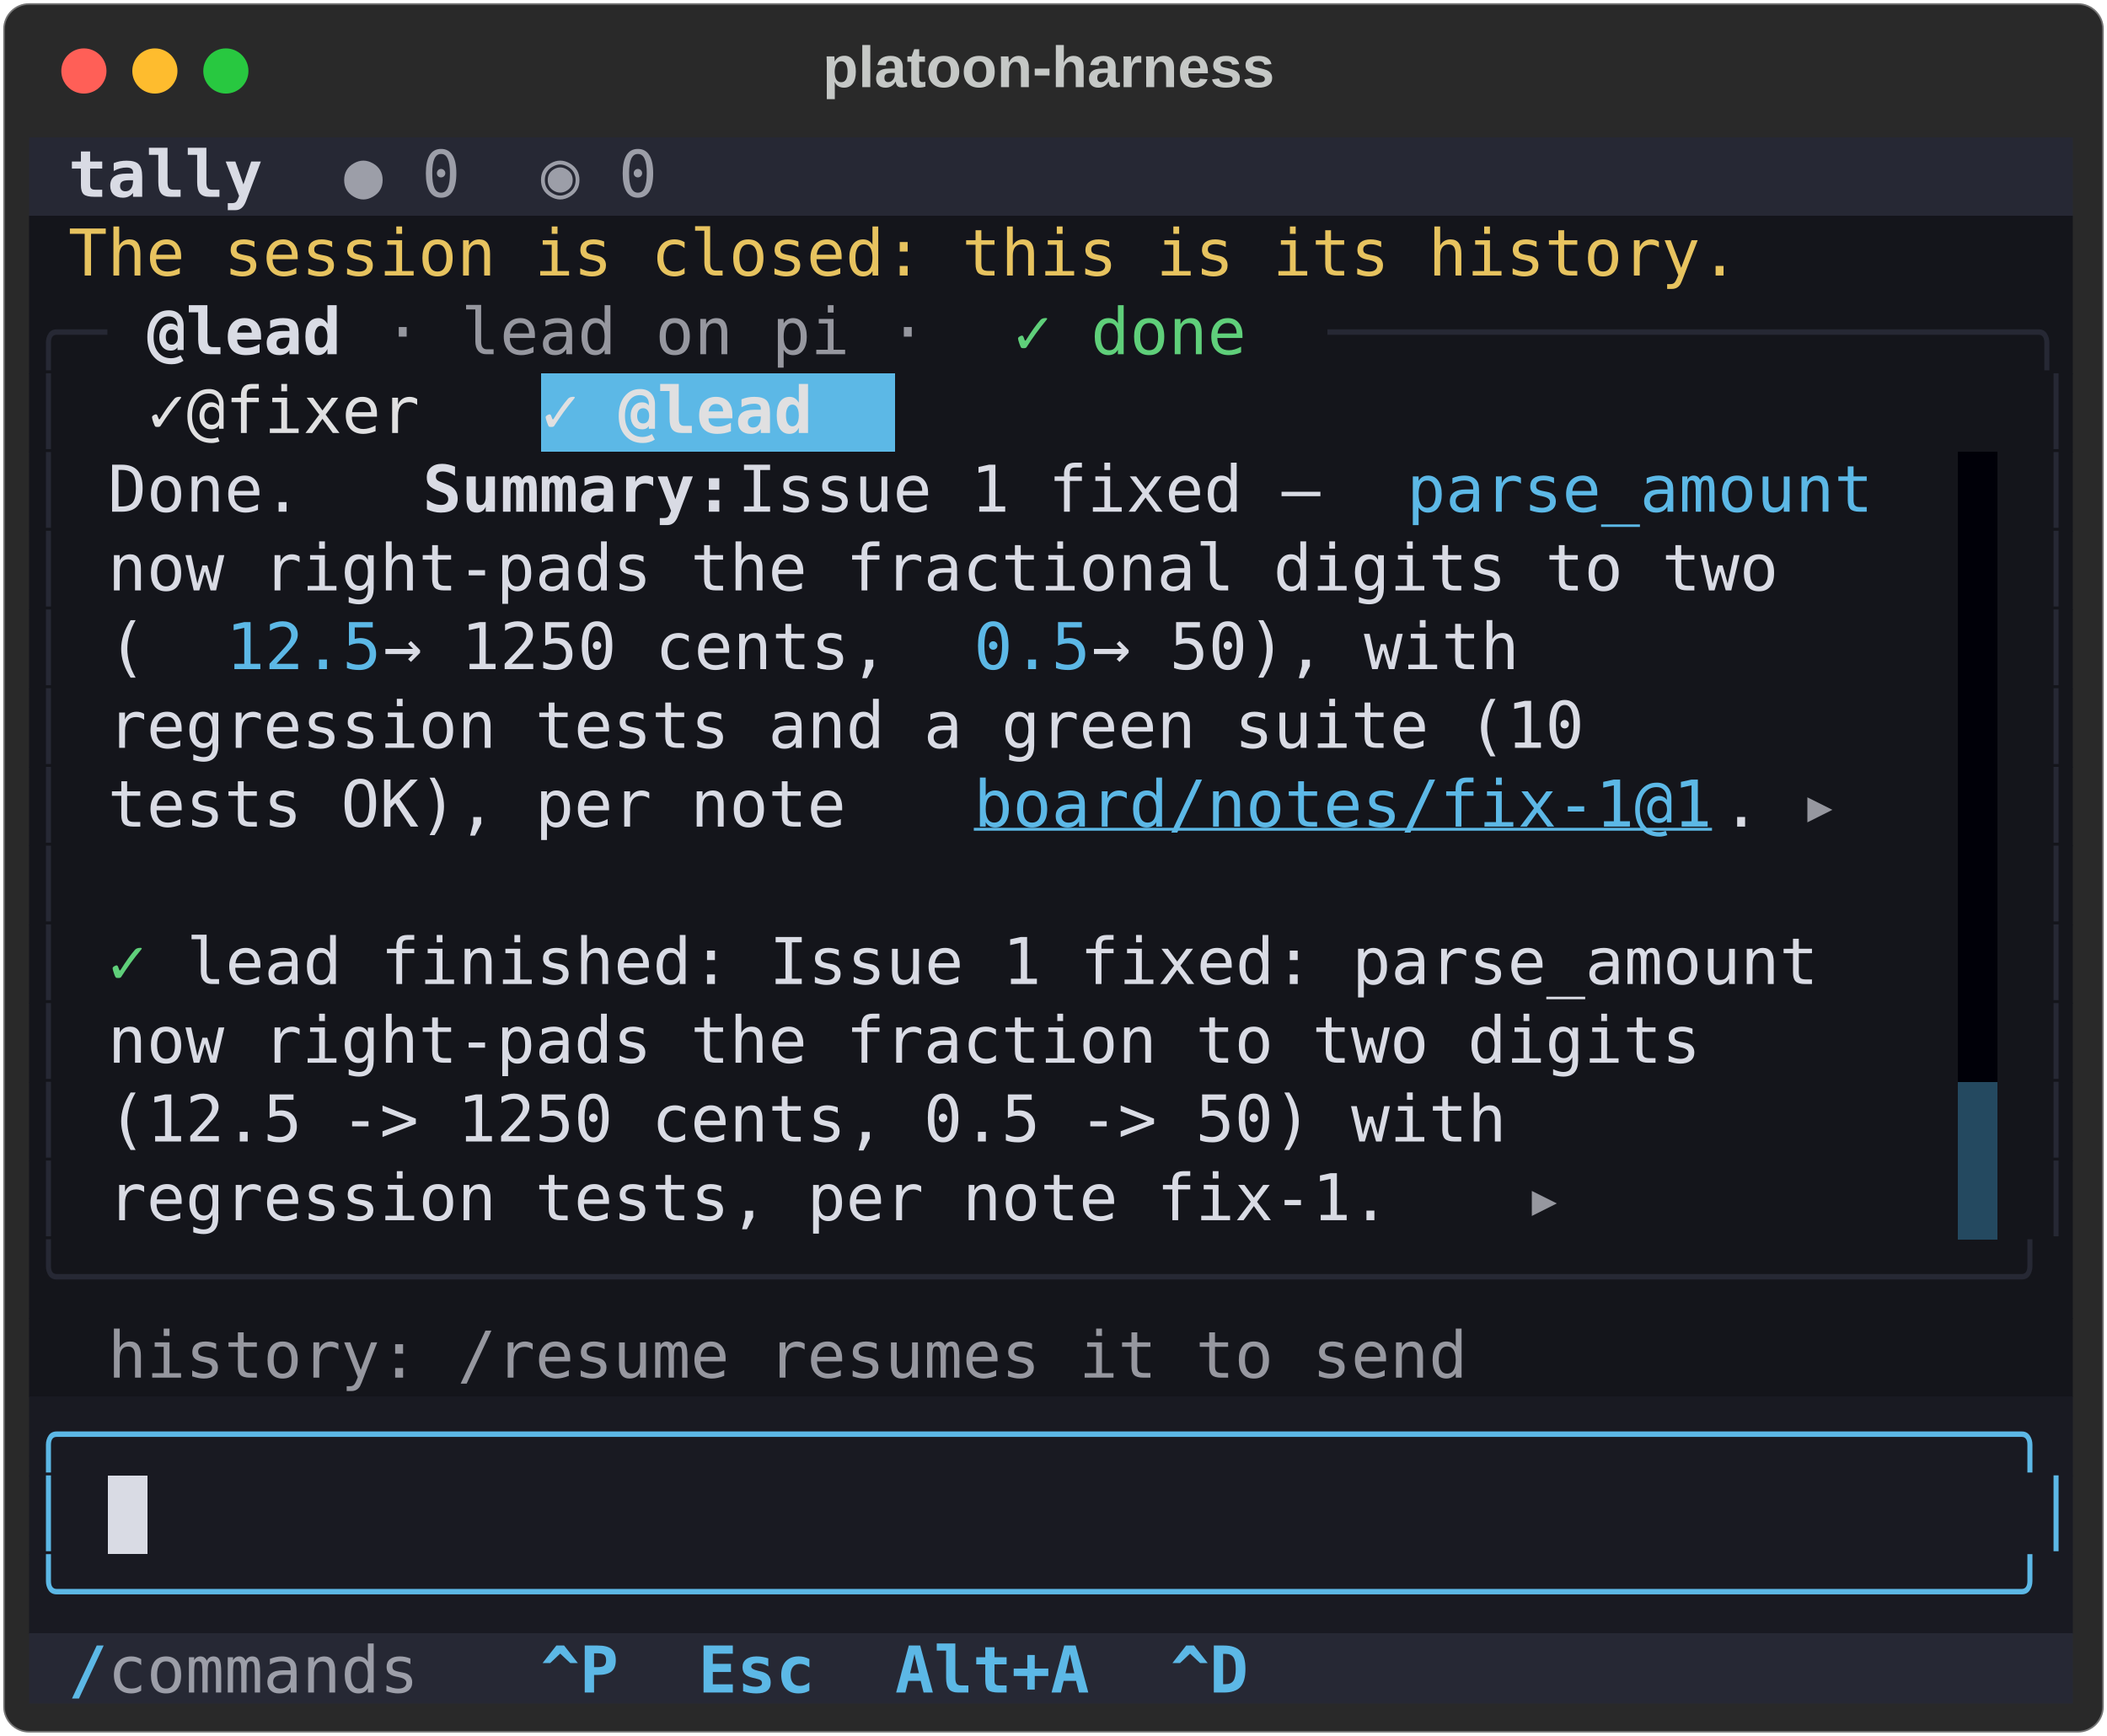
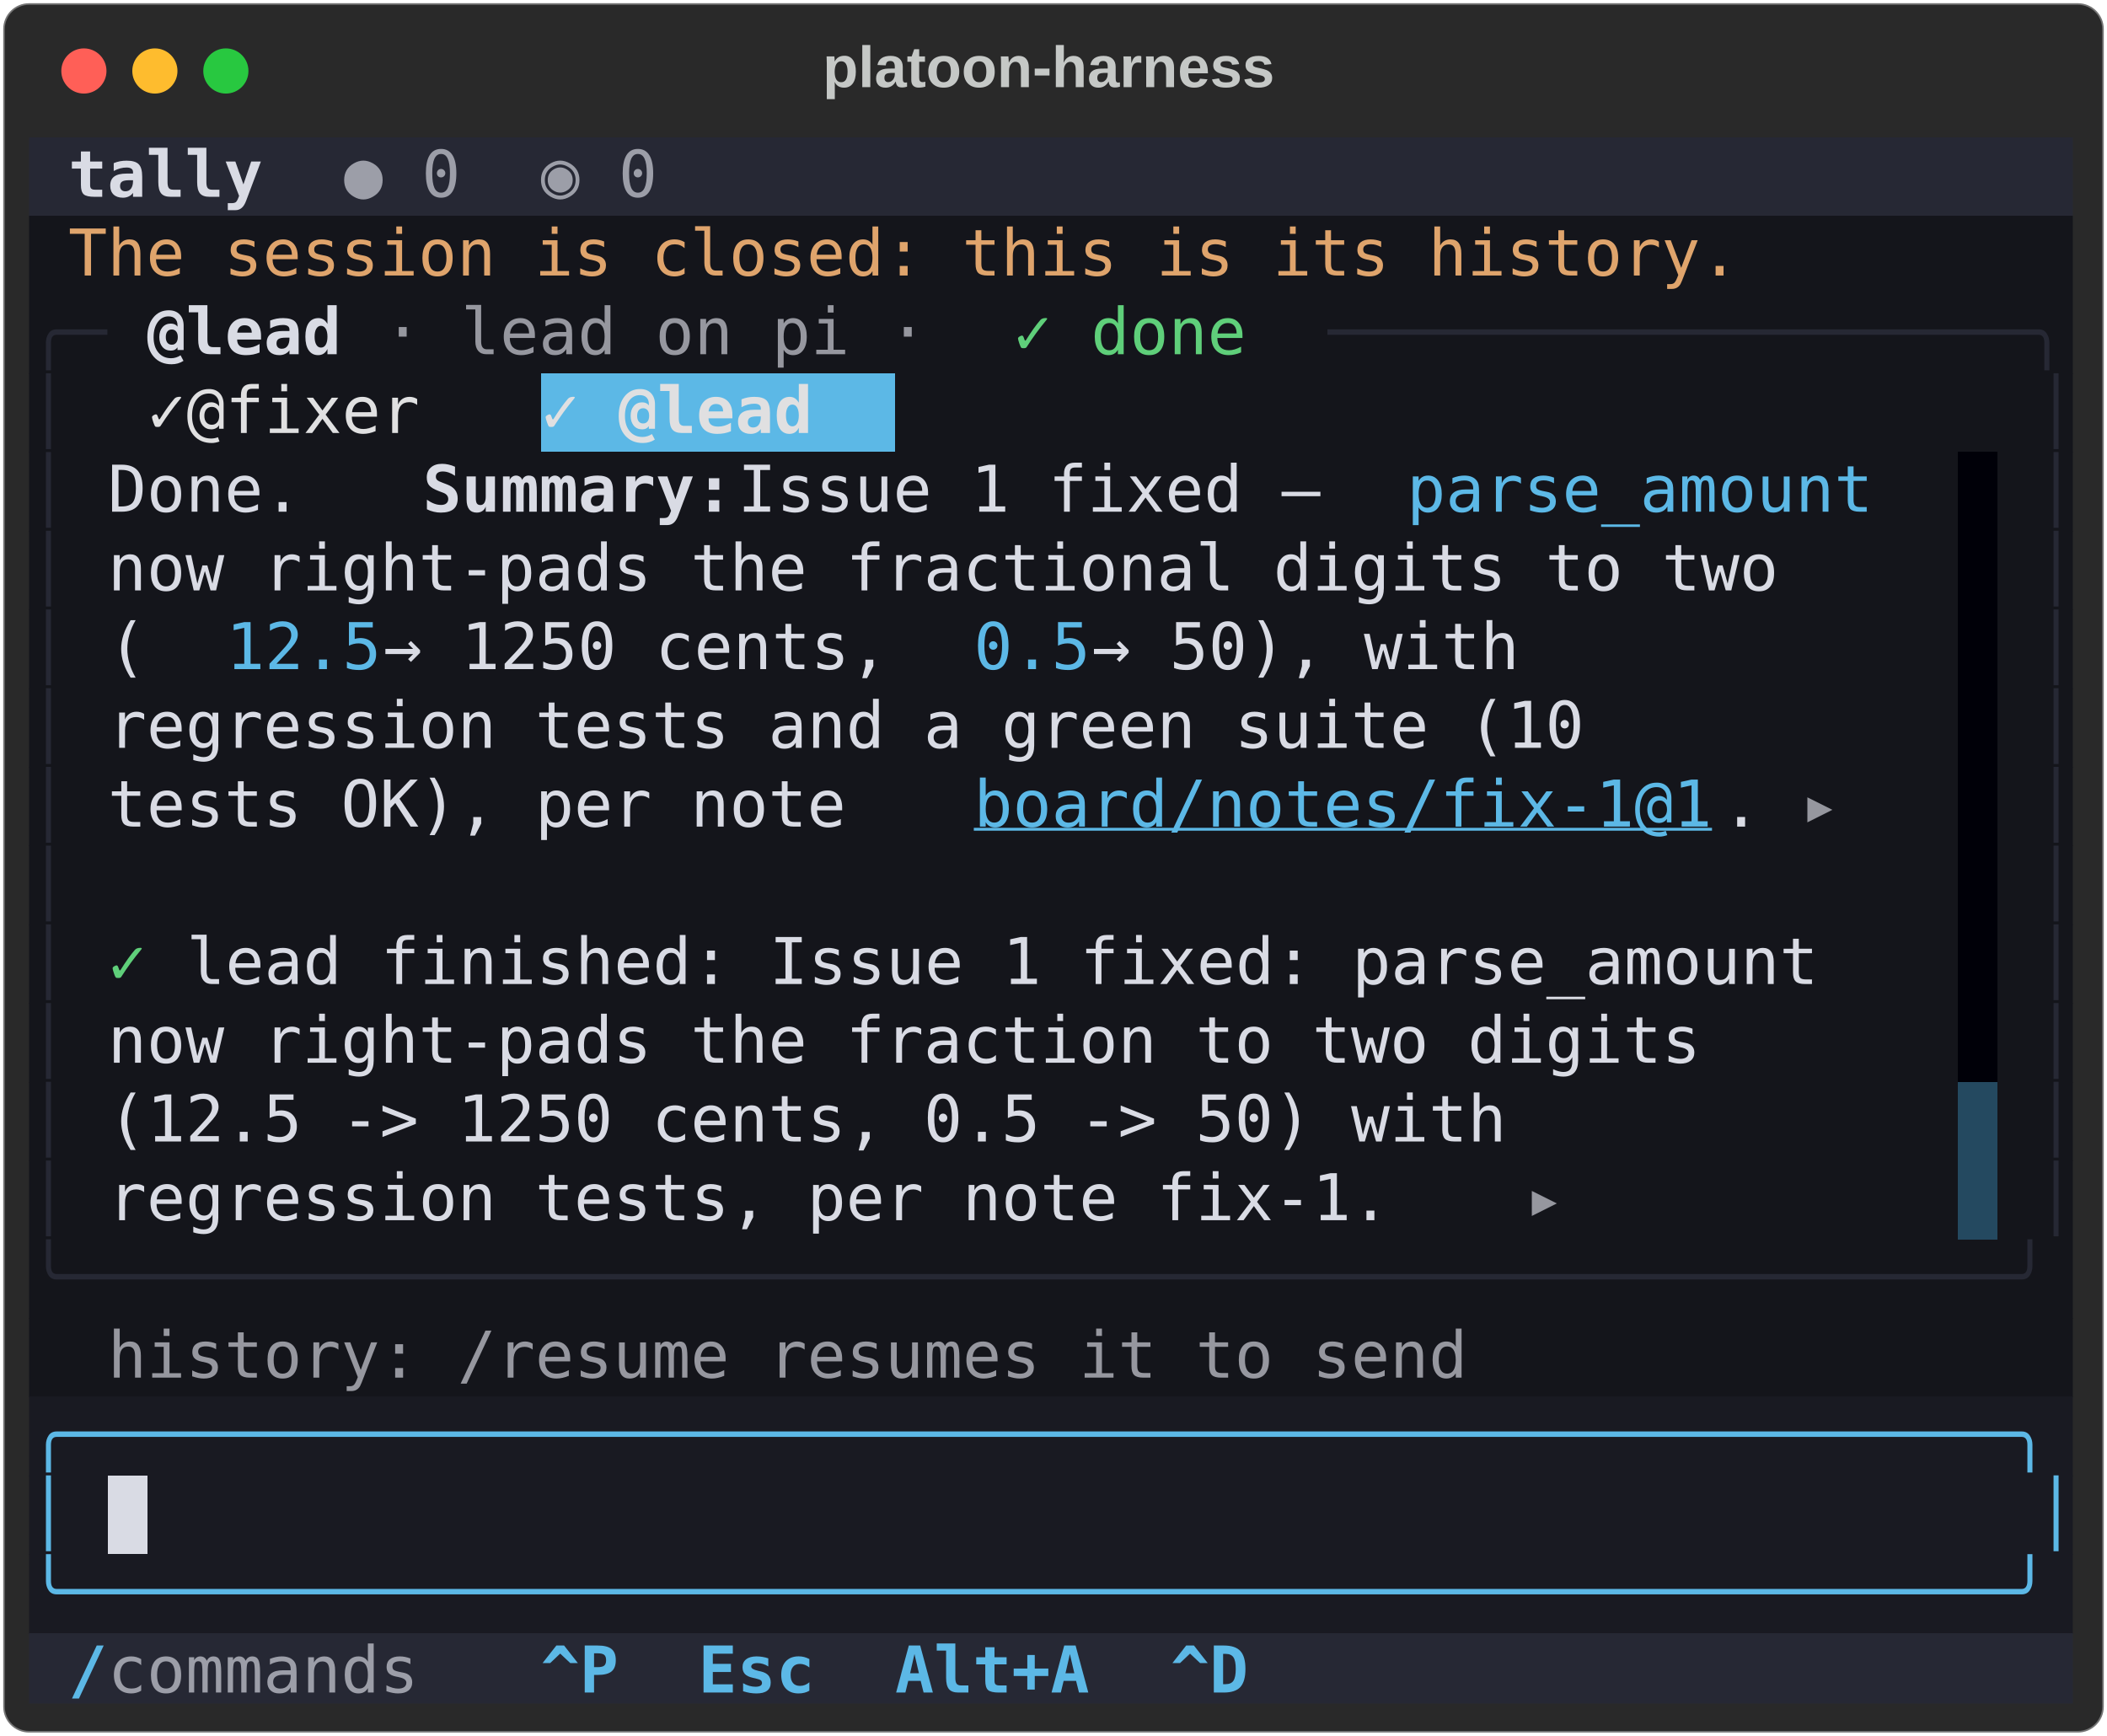
<svg xmlns="http://www.w3.org/2000/svg" class="rich-terminal" viewBox="0 0 653 538.0">
  <style>

    @font-face {
        font-family: "Fira Code";
        src: local("FiraCode-Regular"),
                url("https://cdnjs.cloudflare.com/ajax/libs/firacode/6.2.0/woff2/FiraCode-Regular.woff2") format("woff2"),
                url("https://cdnjs.cloudflare.com/ajax/libs/firacode/6.2.0/woff/FiraCode-Regular.woff") format("woff");
        font-style: normal;
        font-weight: 400;
    }
    @font-face {
        font-family: "Fira Code";
        src: local("FiraCode-Bold"),
                url("https://cdnjs.cloudflare.com/ajax/libs/firacode/6.2.0/woff2/FiraCode-Bold.woff2") format("woff2"),
                url("https://cdnjs.cloudflare.com/ajax/libs/firacode/6.2.0/woff/FiraCode-Bold.woff") format("woff");
        font-style: bold;
        font-weight: 700;
    }

-     .terminal-521032924-matrix {
+     .terminal-1375950127-matrix {
        font-family: Fira Code, monospace;
        font-size: 20px;
        line-height: 24.4px;
        font-variant-east-asian: full-width;
    }

-     .terminal-521032924-title {
+     .terminal-1375950127-title {
        font-size: 18px;
        font-weight: bold;
        font-family: arial;
    }

-     .terminal-521032924-r1 { fill: #c5c8c6 }
- .terminal-521032924-r2 { fill: #d9dbe4;font-weight: bold }
- .terminal-521032924-r3 { fill: #d9dbe4 }
- .terminal-521032924-r4 { fill: #9c9ea8 }
- .terminal-521032924-r5 { fill: #e7c35f }
- .terminal-521032924-r6 { fill: #262834 }
- .terminal-521032924-r7 { fill: #96979f }
- .terminal-521032924-r8 { fill: #5fcf7a }
- .terminal-521032924-r9 { fill: #e0e0e1 }
- .terminal-521032924-r10 { fill: #e0e0e1;font-weight: bold }
- .terminal-521032924-r11 { fill: #5cb8e6 }
- .terminal-521032924-r12 { fill: #5cb8e6;text-decoration: underline; }
- .terminal-521032924-r13 { fill: #14151b }
- .terminal-521032924-r14 { fill: #5cb8e6;font-weight: bold }
+     .terminal-1375950127-r1 { fill: #c5c8c6 }
+ .terminal-1375950127-r2 { fill: #d9dbe4;font-weight: bold }
+ .terminal-1375950127-r3 { fill: #d9dbe4 }
+ .terminal-1375950127-r4 { fill: #9c9ea8 }
+ .terminal-1375950127-r5 { fill: #dfa46c }
+ .terminal-1375950127-r6 { fill: #262834 }
+ .terminal-1375950127-r7 { fill: #96979f }
+ .terminal-1375950127-r8 { fill: #5fcf7a }
+ .terminal-1375950127-r9 { fill: #e0e0e1 }
+ .terminal-1375950127-r10 { fill: #e0e0e1;font-weight: bold }
+ .terminal-1375950127-r11 { fill: #5cb8e6 }
+ .terminal-1375950127-r12 { fill: #5cb8e6;text-decoration: underline; }
+ .terminal-1375950127-r13 { fill: #14151b }
+ .terminal-1375950127-r14 { fill: #5cb8e6;font-weight: bold }
    </style>
  <defs>
-     <clipPath id="terminal-521032924-clip-terminal">
+     <clipPath id="terminal-1375950127-clip-terminal">
      <rect x="0" y="0" width="633.4" height="487.0" />
    </clipPath>
-     <clipPath id="terminal-521032924-line-0">
+     <clipPath id="terminal-1375950127-line-0">
      <rect x="0" y="1.5" width="634.4" height="24.65" />
    </clipPath>
-     <clipPath id="terminal-521032924-line-1">
+     <clipPath id="terminal-1375950127-line-1">
      <rect x="0" y="25.9" width="634.4" height="24.65" />
    </clipPath>
-     <clipPath id="terminal-521032924-line-2">
+     <clipPath id="terminal-1375950127-line-2">
      <rect x="0" y="50.3" width="634.4" height="24.65" />
    </clipPath>
-     <clipPath id="terminal-521032924-line-3">
+     <clipPath id="terminal-1375950127-line-3">
      <rect x="0" y="74.7" width="634.4" height="24.65" />
    </clipPath>
-     <clipPath id="terminal-521032924-line-4">
+     <clipPath id="terminal-1375950127-line-4">
      <rect x="0" y="99.1" width="634.4" height="24.65" />
    </clipPath>
-     <clipPath id="terminal-521032924-line-5">
+     <clipPath id="terminal-1375950127-line-5">
      <rect x="0" y="123.5" width="634.4" height="24.65" />
    </clipPath>
-     <clipPath id="terminal-521032924-line-6">
+     <clipPath id="terminal-1375950127-line-6">
      <rect x="0" y="147.9" width="634.4" height="24.65" />
    </clipPath>
-     <clipPath id="terminal-521032924-line-7">
+     <clipPath id="terminal-1375950127-line-7">
      <rect x="0" y="172.3" width="634.4" height="24.65" />
    </clipPath>
-     <clipPath id="terminal-521032924-line-8">
+     <clipPath id="terminal-1375950127-line-8">
      <rect x="0" y="196.7" width="634.4" height="24.65" />
    </clipPath>
-     <clipPath id="terminal-521032924-line-9">
+     <clipPath id="terminal-1375950127-line-9">
      <rect x="0" y="221.1" width="634.4" height="24.65" />
    </clipPath>
-     <clipPath id="terminal-521032924-line-10">
+     <clipPath id="terminal-1375950127-line-10">
      <rect x="0" y="245.5" width="634.4" height="24.65" />
    </clipPath>
-     <clipPath id="terminal-521032924-line-11">
+     <clipPath id="terminal-1375950127-line-11">
      <rect x="0" y="269.9" width="634.4" height="24.65" />
    </clipPath>
-     <clipPath id="terminal-521032924-line-12">
+     <clipPath id="terminal-1375950127-line-12">
      <rect x="0" y="294.3" width="634.4" height="24.65" />
    </clipPath>
-     <clipPath id="terminal-521032924-line-13">
+     <clipPath id="terminal-1375950127-line-13">
      <rect x="0" y="318.7" width="634.4" height="24.65" />
    </clipPath>
-     <clipPath id="terminal-521032924-line-14">
+     <clipPath id="terminal-1375950127-line-14">
      <rect x="0" y="343.1" width="634.4" height="24.65" />
    </clipPath>
-     <clipPath id="terminal-521032924-line-15">
+     <clipPath id="terminal-1375950127-line-15">
      <rect x="0" y="367.5" width="634.4" height="24.65" />
    </clipPath>
-     <clipPath id="terminal-521032924-line-16">
+     <clipPath id="terminal-1375950127-line-16">
      <rect x="0" y="391.9" width="634.4" height="24.65" />
    </clipPath>
-     <clipPath id="terminal-521032924-line-17">
+     <clipPath id="terminal-1375950127-line-17">
      <rect x="0" y="416.3" width="634.4" height="24.65" />
    </clipPath>
-     <clipPath id="terminal-521032924-line-18">
+     <clipPath id="terminal-1375950127-line-18">
      <rect x="0" y="440.7" width="634.4" height="24.65" />
    </clipPath>
  </defs>
  <rect fill="#292929" stroke="rgba(255,255,255,0.35)" stroke-width="1" x="1" y="1" width="651" height="536" rx="8" />
-   <text class="terminal-521032924-title" fill="#c5c8c6" text-anchor="middle" x="325" y="27">platoon-harness</text>
+   <text class="terminal-1375950127-title" fill="#c5c8c6" text-anchor="middle" x="325" y="27">platoon-harness</text>
  <g transform="translate(26,22)">
    <circle cx="0" cy="0" r="7" fill="#ff5f57" />
    <circle cx="22" cy="0" r="7" fill="#febc2e" />
    <circle cx="44" cy="0" r="7" fill="#28c840" />
  </g>
-   <g transform="translate(9, 41)" clip-path="url(#terminal-521032924-clip-terminal)">
+   <g transform="translate(9, 41)" clip-path="url(#terminal-1375950127-clip-terminal)">
    <rect fill="#262834" x="0" y="1.5" width="12.2" height="24.65" shape-rendering="crispEdges" />
    <rect fill="#262834" x="12.2" y="1.5" width="61" height="24.65" shape-rendering="crispEdges" />
    <rect fill="#262834" x="73.2" y="1.5" width="24.4" height="24.65" shape-rendering="crispEdges" />
    <rect fill="#262834" x="97.6" y="1.5" width="36.6" height="24.65" shape-rendering="crispEdges" />
    <rect fill="#262834" x="134.2" y="1.5" width="24.4" height="24.65" shape-rendering="crispEdges" />
    <rect fill="#262834" x="158.6" y="1.5" width="36.6" height="24.65" shape-rendering="crispEdges" />
    <rect fill="#262834" x="195.2" y="1.5" width="439.2" height="24.65" shape-rendering="crispEdges" />
    <rect fill="#14151b" x="0" y="25.9" width="12.2" height="24.65" shape-rendering="crispEdges" />
    <rect fill="#14151b" x="12.2" y="25.9" width="524.6" height="24.65" shape-rendering="crispEdges" />
    <rect fill="#14151b" x="536.8" y="25.9" width="97.6" height="24.65" shape-rendering="crispEdges" />
    <rect fill="#14151b" x="0" y="50.3" width="24.4" height="24.65" shape-rendering="crispEdges" />
    <rect fill="#14151b" x="24.4" y="50.3" width="12.2" height="24.65" shape-rendering="crispEdges" />
    <rect fill="#14151b" x="36.6" y="50.3" width="73.2" height="24.65" shape-rendering="crispEdges" />
    <rect fill="#14151b" x="109.8" y="50.3" width="195.2" height="24.65" shape-rendering="crispEdges" />
    <rect fill="#14151b" x="305" y="50.3" width="73.2" height="24.65" shape-rendering="crispEdges" />
    <rect fill="#14151b" x="378.2" y="50.3" width="24.4" height="24.65" shape-rendering="crispEdges" />
    <rect fill="#14151b" x="402.6" y="50.3" width="231.8" height="24.65" shape-rendering="crispEdges" />
    <rect fill="#14151b" x="0" y="74.7" width="12.2" height="24.65" shape-rendering="crispEdges" />
    <rect fill="#14151b" x="12.2" y="74.7" width="12.2" height="24.65" shape-rendering="crispEdges" />
    <rect fill="#14151b" x="24.4" y="74.7" width="12.2" height="24.65" shape-rendering="crispEdges" />
    <rect fill="#14151b" x="36.6" y="74.7" width="12.2" height="24.65" shape-rendering="crispEdges" />
    <rect fill="#14151b" x="48.8" y="74.7" width="97.6" height="24.65" shape-rendering="crispEdges" />
    <rect fill="#14151b" x="146.4" y="74.7" width="12.2" height="24.65" shape-rendering="crispEdges" />
    <rect fill="#5cb8e6" x="158.6" y="74.7" width="109.8" height="24.65" shape-rendering="crispEdges" />
    <rect fill="#14151b" x="268.4" y="74.7" width="353.8" height="24.65" shape-rendering="crispEdges" />
    <rect fill="#14151b" x="622.2" y="74.7" width="12.2" height="24.65" shape-rendering="crispEdges" />
    <rect fill="#14151b" x="0" y="99.1" width="12.2" height="24.65" shape-rendering="crispEdges" />
    <rect fill="#14151b" x="12.2" y="99.1" width="12.2" height="24.65" shape-rendering="crispEdges" />
    <rect fill="#14151b" x="24.4" y="99.1" width="97.6" height="24.65" shape-rendering="crispEdges" />
    <rect fill="#14151b" x="122" y="99.1" width="97.6" height="24.65" shape-rendering="crispEdges" />
    <rect fill="#14151b" x="219.6" y="99.1" width="207.4" height="24.65" shape-rendering="crispEdges" />
    <rect fill="#14151b" x="427" y="99.1" width="146.4" height="24.65" shape-rendering="crispEdges" />
    <rect fill="#14151b" x="573.4" y="99.1" width="24.4" height="24.65" shape-rendering="crispEdges" />
    <rect fill="#000008" x="597.8" y="99.1" width="12.2" height="24.65" shape-rendering="crispEdges" />
    <rect fill="#14151b" x="610" y="99.1" width="12.2" height="24.65" shape-rendering="crispEdges" />
    <rect fill="#14151b" x="622.2" y="99.1" width="12.2" height="24.65" shape-rendering="crispEdges" />
    <rect fill="#14151b" x="0" y="123.5" width="12.2" height="24.65" shape-rendering="crispEdges" />
    <rect fill="#14151b" x="12.2" y="123.5" width="12.2" height="24.65" shape-rendering="crispEdges" />
    <rect fill="#14151b" x="24.4" y="123.5" width="549" height="24.65" shape-rendering="crispEdges" />
    <rect fill="#14151b" x="573.4" y="123.5" width="24.4" height="24.65" shape-rendering="crispEdges" />
    <rect fill="#000008" x="597.8" y="123.5" width="12.2" height="24.65" shape-rendering="crispEdges" />
    <rect fill="#14151b" x="610" y="123.5" width="12.2" height="24.65" shape-rendering="crispEdges" />
    <rect fill="#14151b" x="622.2" y="123.5" width="12.2" height="24.65" shape-rendering="crispEdges" />
    <rect fill="#14151b" x="0" y="147.9" width="12.2" height="24.65" shape-rendering="crispEdges" />
    <rect fill="#14151b" x="12.2" y="147.9" width="12.2" height="24.65" shape-rendering="crispEdges" />
    <rect fill="#14151b" x="24.4" y="147.9" width="36.6" height="24.65" shape-rendering="crispEdges" />
    <rect fill="#14151b" x="61" y="147.9" width="48.8" height="24.65" shape-rendering="crispEdges" />
    <rect fill="#14151b" x="109.8" y="147.9" width="183" height="24.65" shape-rendering="crispEdges" />
    <rect fill="#14151b" x="292.8" y="147.9" width="36.6" height="24.65" shape-rendering="crispEdges" />
    <rect fill="#14151b" x="329.4" y="147.9" width="146.4" height="24.65" shape-rendering="crispEdges" />
    <rect fill="#14151b" x="475.8" y="147.9" width="122" height="24.65" shape-rendering="crispEdges" />
    <rect fill="#000008" x="597.8" y="147.9" width="12.2" height="24.65" shape-rendering="crispEdges" />
    <rect fill="#14151b" x="610" y="147.9" width="12.2" height="24.65" shape-rendering="crispEdges" />
    <rect fill="#14151b" x="622.2" y="147.9" width="12.2" height="24.65" shape-rendering="crispEdges" />
    <rect fill="#14151b" x="0" y="172.3" width="12.2" height="24.65" shape-rendering="crispEdges" />
    <rect fill="#14151b" x="12.2" y="172.3" width="12.2" height="24.65" shape-rendering="crispEdges" />
    <rect fill="#14151b" x="24.4" y="172.3" width="488" height="24.65" shape-rendering="crispEdges" />
    <rect fill="#14151b" x="512.4" y="172.3" width="85.4" height="24.65" shape-rendering="crispEdges" />
    <rect fill="#000008" x="597.8" y="172.3" width="12.2" height="24.65" shape-rendering="crispEdges" />
    <rect fill="#14151b" x="610" y="172.3" width="12.2" height="24.65" shape-rendering="crispEdges" />
    <rect fill="#14151b" x="622.2" y="172.3" width="12.2" height="24.65" shape-rendering="crispEdges" />
    <rect fill="#14151b" x="0" y="196.7" width="12.2" height="24.65" shape-rendering="crispEdges" />
    <rect fill="#14151b" x="12.2" y="196.7" width="12.2" height="24.65" shape-rendering="crispEdges" />
    <rect fill="#14151b" x="24.4" y="196.7" width="268.4" height="24.65" shape-rendering="crispEdges" />
    <rect fill="#14151b" x="292.8" y="196.7" width="231.8" height="24.65" shape-rendering="crispEdges" />
    <rect fill="#14151b" x="524.6" y="196.7" width="12.2" height="24.65" shape-rendering="crispEdges" />
    <rect fill="#14151b" x="536.8" y="196.7" width="12.2" height="24.65" shape-rendering="crispEdges" />
    <rect fill="#14151b" x="549" y="196.7" width="12.2" height="24.65" shape-rendering="crispEdges" />
    <rect fill="#14151b" x="561.2" y="196.7" width="36.6" height="24.65" shape-rendering="crispEdges" />
    <rect fill="#000008" x="597.8" y="196.7" width="12.2" height="24.65" shape-rendering="crispEdges" />
    <rect fill="#14151b" x="610" y="196.7" width="12.2" height="24.65" shape-rendering="crispEdges" />
    <rect fill="#14151b" x="622.2" y="196.7" width="12.2" height="24.65" shape-rendering="crispEdges" />
    <rect fill="#14151b" x="0" y="221.1" width="12.2" height="24.65" shape-rendering="crispEdges" />
    <rect fill="#14151b" x="12.2" y="221.1" width="585.6" height="24.65" shape-rendering="crispEdges" />
    <rect fill="#000008" x="597.8" y="221.1" width="12.2" height="24.65" shape-rendering="crispEdges" />
    <rect fill="#14151b" x="610" y="221.1" width="12.2" height="24.65" shape-rendering="crispEdges" />
    <rect fill="#14151b" x="622.2" y="221.1" width="12.2" height="24.65" shape-rendering="crispEdges" />
    <rect fill="#14151b" x="0" y="245.5" width="12.2" height="24.65" shape-rendering="crispEdges" />
    <rect fill="#14151b" x="12.2" y="245.5" width="12.2" height="24.65" shape-rendering="crispEdges" />
    <rect fill="#14151b" x="24.4" y="245.5" width="24.4" height="24.65" shape-rendering="crispEdges" />
    <rect fill="#14151b" x="48.8" y="245.5" width="512.4" height="24.65" shape-rendering="crispEdges" />
    <rect fill="#14151b" x="561.2" y="245.5" width="36.6" height="24.65" shape-rendering="crispEdges" />
    <rect fill="#000008" x="597.8" y="245.5" width="12.2" height="24.65" shape-rendering="crispEdges" />
    <rect fill="#14151b" x="610" y="245.5" width="12.2" height="24.65" shape-rendering="crispEdges" />
    <rect fill="#14151b" x="622.2" y="245.5" width="12.2" height="24.65" shape-rendering="crispEdges" />
    <rect fill="#14151b" x="0" y="269.9" width="12.2" height="24.65" shape-rendering="crispEdges" />
    <rect fill="#14151b" x="12.2" y="269.9" width="12.2" height="24.65" shape-rendering="crispEdges" />
    <rect fill="#14151b" x="24.4" y="269.9" width="524.6" height="24.65" shape-rendering="crispEdges" />
    <rect fill="#14151b" x="549" y="269.9" width="48.8" height="24.65" shape-rendering="crispEdges" />
    <rect fill="#000008" x="597.8" y="269.9" width="12.2" height="24.65" shape-rendering="crispEdges" />
    <rect fill="#14151b" x="610" y="269.9" width="12.2" height="24.65" shape-rendering="crispEdges" />
    <rect fill="#14151b" x="622.2" y="269.9" width="12.2" height="24.65" shape-rendering="crispEdges" />
    <rect fill="#14151b" x="0" y="294.3" width="12.2" height="24.65" shape-rendering="crispEdges" />
    <rect fill="#14151b" x="12.2" y="294.3" width="12.2" height="24.65" shape-rendering="crispEdges" />
    <rect fill="#14151b" x="24.4" y="294.3" width="463.6" height="24.65" shape-rendering="crispEdges" />
    <rect fill="#14151b" x="488" y="294.3" width="109.8" height="24.65" shape-rendering="crispEdges" />
    <rect fill="#244960" x="597.8" y="294.3" width="12.2" height="24.65" shape-rendering="crispEdges" />
    <rect fill="#14151b" x="610" y="294.3" width="12.2" height="24.65" shape-rendering="crispEdges" />
    <rect fill="#14151b" x="622.2" y="294.3" width="12.2" height="24.65" shape-rendering="crispEdges" />
    <rect fill="#14151b" x="0" y="318.7" width="12.2" height="24.65" shape-rendering="crispEdges" />
    <rect fill="#14151b" x="12.2" y="318.7" width="12.2" height="24.65" shape-rendering="crispEdges" />
    <rect fill="#14151b" x="24.4" y="318.7" width="427" height="24.65" shape-rendering="crispEdges" />
    <rect fill="#14151b" x="451.4" y="318.7" width="12.2" height="24.65" shape-rendering="crispEdges" />
    <rect fill="#14151b" x="463.6" y="318.7" width="12.2" height="24.65" shape-rendering="crispEdges" />
    <rect fill="#14151b" x="475.8" y="318.7" width="122" height="24.65" shape-rendering="crispEdges" />
    <rect fill="#244960" x="597.8" y="318.7" width="12.2" height="24.65" shape-rendering="crispEdges" />
    <rect fill="#14151b" x="610" y="318.7" width="12.2" height="24.65" shape-rendering="crispEdges" />
    <rect fill="#14151b" x="622.2" y="318.7" width="12.2" height="24.65" shape-rendering="crispEdges" />
    <rect fill="#14151b" x="0" y="343.1" width="634.4" height="24.65" shape-rendering="crispEdges" />
    <rect fill="#14151b" x="0" y="367.5" width="24.4" height="24.65" shape-rendering="crispEdges" />
    <rect fill="#14151b" x="24.4" y="367.5" width="427" height="24.65" shape-rendering="crispEdges" />
    <rect fill="#14151b" x="451.4" y="367.5" width="183" height="24.65" shape-rendering="crispEdges" />
    <rect fill="#191a22" x="0" y="391.9" width="634.4" height="24.65" shape-rendering="crispEdges" />
    <rect fill="#191a22" x="0" y="416.3" width="12.2" height="24.65" shape-rendering="crispEdges" />
    <rect fill="#191a22" x="12.2" y="416.3" width="12.2" height="24.65" shape-rendering="crispEdges" />
    <rect fill="#d9dbe4" x="24.4" y="416.3" width="12.2" height="24.65" shape-rendering="crispEdges" />
    <rect fill="#191a22" x="36.6" y="416.3" width="573.4" height="24.65" shape-rendering="crispEdges" />
    <rect fill="#191a22" x="610" y="416.3" width="12.2" height="24.65" shape-rendering="crispEdges" />
    <rect fill="#191a22" x="622.2" y="416.3" width="12.2" height="24.65" shape-rendering="crispEdges" />
    <rect fill="#191a22" x="0" y="440.7" width="634.4" height="24.65" shape-rendering="crispEdges" />
    <rect fill="#262834" x="0" y="465.1" width="12.2" height="24.65" shape-rendering="crispEdges" />
    <rect fill="#262834" x="12.2" y="465.1" width="12.2" height="24.65" shape-rendering="crispEdges" />
    <rect fill="#262834" x="24.4" y="465.1" width="109.8" height="24.65" shape-rendering="crispEdges" />
    <rect fill="#262834" x="134.2" y="465.1" width="24.4" height="24.65" shape-rendering="crispEdges" />
    <rect fill="#262834" x="158.6" y="465.1" width="24.4" height="24.65" shape-rendering="crispEdges" />
    <rect fill="#262834" x="183" y="465.1" width="24.4" height="24.65" shape-rendering="crispEdges" />
    <rect fill="#262834" x="207.4" y="465.1" width="36.6" height="24.65" shape-rendering="crispEdges" />
    <rect fill="#262834" x="244" y="465.1" width="24.4" height="24.65" shape-rendering="crispEdges" />
    <rect fill="#262834" x="268.4" y="465.1" width="61" height="24.65" shape-rendering="crispEdges" />
    <rect fill="#262834" x="329.4" y="465.1" width="24.4" height="24.65" shape-rendering="crispEdges" />
    <rect fill="#262834" x="353.8" y="465.1" width="24.4" height="24.65" shape-rendering="crispEdges" />
    <rect fill="#262834" x="378.2" y="465.1" width="24.4" height="24.65" shape-rendering="crispEdges" />
    <rect fill="#262834" x="402.6" y="465.1" width="231.8" height="24.65" shape-rendering="crispEdges" />
-     <g class="terminal-521032924-matrix">
-       <text class="terminal-521032924-r2" x="12.2" y="20" textLength="61" clip-path="url(#terminal-521032924-line-0)">tally</text>
-       <text class="terminal-521032924-r4" x="97.6" y="20" textLength="36.6" clip-path="url(#terminal-521032924-line-0)">● 0</text>
-       <text class="terminal-521032924-r4" x="158.6" y="20" textLength="36.6" clip-path="url(#terminal-521032924-line-0)">◉ 0</text>
-       <text class="terminal-521032924-r1" x="634.4" y="20" textLength="12.2" clip-path="url(#terminal-521032924-line-0)">
- </text>
-       <text class="terminal-521032924-r5" x="12.2" y="44.4" textLength="524.6" clip-path="url(#terminal-521032924-line-1)">The session is closed: this is its history.</text>
-       <text class="terminal-521032924-r1" x="634.4" y="44.4" textLength="12.2" clip-path="url(#terminal-521032924-line-1)">
- </text>
-       <text class="terminal-521032924-r6" x="0" y="68.8" textLength="24.4" clip-path="url(#terminal-521032924-line-2)">╭─</text>
-       <text class="terminal-521032924-r2" x="36.6" y="68.8" textLength="73.2" clip-path="url(#terminal-521032924-line-2)"> @lead</text>
-       <text class="terminal-521032924-r7" x="109.8" y="68.8" textLength="195.2" clip-path="url(#terminal-521032924-line-2)"> · lead on pi · </text>
-       <text class="terminal-521032924-r8" x="305" y="68.8" textLength="73.2" clip-path="url(#terminal-521032924-line-2)">✓ done</text>
-       <text class="terminal-521032924-r6" x="402.6" y="68.8" textLength="231.8" clip-path="url(#terminal-521032924-line-2)">──────────────────╮</text>
-       <text class="terminal-521032924-r1" x="634.4" y="68.8" textLength="12.2" clip-path="url(#terminal-521032924-line-2)">
- </text>
-       <text class="terminal-521032924-r6" x="0" y="93.2" textLength="12.2" clip-path="url(#terminal-521032924-line-3)">│</text>
-       <text class="terminal-521032924-r9" x="36.6" y="93.2" textLength="12.2" clip-path="url(#terminal-521032924-line-3)">✓</text>
-       <text class="terminal-521032924-r9" x="48.8" y="93.2" textLength="97.6" clip-path="url(#terminal-521032924-line-3)"> @fixer </text>
-       <text class="terminal-521032924-r10" x="158.6" y="93.2" textLength="109.8" clip-path="url(#terminal-521032924-line-3)"> ✓ @lead </text>
-       <text class="terminal-521032924-r6" x="622.2" y="93.2" textLength="12.2" clip-path="url(#terminal-521032924-line-3)">│</text>
-       <text class="terminal-521032924-r1" x="634.4" y="93.2" textLength="12.2" clip-path="url(#terminal-521032924-line-3)">
- </text>
-       <text class="terminal-521032924-r6" x="0" y="117.6" textLength="12.2" clip-path="url(#terminal-521032924-line-4)">│</text>
-       <text class="terminal-521032924-r3" x="24.4" y="117.6" textLength="97.6" clip-path="url(#terminal-521032924-line-4)">  Done. </text>
-       <text class="terminal-521032924-r2" x="122" y="117.6" textLength="97.6" clip-path="url(#terminal-521032924-line-4)">Summary:</text>
-       <text class="terminal-521032924-r3" x="219.6" y="117.6" textLength="207.4" clip-path="url(#terminal-521032924-line-4)"> Issue 1 fixed — </text>
-       <text class="terminal-521032924-r11" x="427" y="117.6" textLength="146.4" clip-path="url(#terminal-521032924-line-4)">parse_amount</text>
-       <text class="terminal-521032924-r6" x="622.2" y="117.6" textLength="12.2" clip-path="url(#terminal-521032924-line-4)">│</text>
-       <text class="terminal-521032924-r1" x="634.4" y="117.6" textLength="12.2" clip-path="url(#terminal-521032924-line-4)">
- </text>
-       <text class="terminal-521032924-r6" x="0" y="142" textLength="12.2" clip-path="url(#terminal-521032924-line-5)">│</text>
-       <text class="terminal-521032924-r3" x="24.4" y="142" textLength="549" clip-path="url(#terminal-521032924-line-5)">  now right-pads the fractional digits to two</text>
-       <text class="terminal-521032924-r6" x="622.2" y="142" textLength="12.2" clip-path="url(#terminal-521032924-line-5)">│</text>
-       <text class="terminal-521032924-r1" x="634.4" y="142" textLength="12.2" clip-path="url(#terminal-521032924-line-5)">
- </text>
-       <text class="terminal-521032924-r6" x="0" y="166.4" textLength="12.2" clip-path="url(#terminal-521032924-line-6)">│</text>
-       <text class="terminal-521032924-r3" x="24.4" y="166.4" textLength="36.6" clip-path="url(#terminal-521032924-line-6)">  (</text>
-       <text class="terminal-521032924-r11" x="61" y="166.4" textLength="48.8" clip-path="url(#terminal-521032924-line-6)">12.5</text>
-       <text class="terminal-521032924-r3" x="109.8" y="166.4" textLength="183" clip-path="url(#terminal-521032924-line-6)"> → 1250 cents, </text>
-       <text class="terminal-521032924-r11" x="292.8" y="166.4" textLength="36.6" clip-path="url(#terminal-521032924-line-6)">0.5</text>
-       <text class="terminal-521032924-r3" x="329.4" y="166.4" textLength="146.4" clip-path="url(#terminal-521032924-line-6)"> → 50), with</text>
-       <text class="terminal-521032924-r6" x="622.2" y="166.4" textLength="12.2" clip-path="url(#terminal-521032924-line-6)">│</text>
-       <text class="terminal-521032924-r1" x="634.4" y="166.4" textLength="12.2" clip-path="url(#terminal-521032924-line-6)">
- </text>
-       <text class="terminal-521032924-r6" x="0" y="190.8" textLength="12.2" clip-path="url(#terminal-521032924-line-7)">│</text>
-       <text class="terminal-521032924-r3" x="24.4" y="190.8" textLength="488" clip-path="url(#terminal-521032924-line-7)">  regression tests and a green suite (10</text>
-       <text class="terminal-521032924-r6" x="622.2" y="190.8" textLength="12.2" clip-path="url(#terminal-521032924-line-7)">│</text>
-       <text class="terminal-521032924-r1" x="634.4" y="190.8" textLength="12.2" clip-path="url(#terminal-521032924-line-7)">
- </text>
-       <text class="terminal-521032924-r6" x="0" y="215.2" textLength="12.2" clip-path="url(#terminal-521032924-line-8)">│</text>
-       <text class="terminal-521032924-r3" x="24.4" y="215.2" textLength="268.4" clip-path="url(#terminal-521032924-line-8)">  tests OK), per note </text>
-       <text class="terminal-521032924-r12" x="292.8" y="215.2" textLength="231.8" clip-path="url(#terminal-521032924-line-8)">board/notes/fix-1@1</text>
-       <text class="terminal-521032924-r3" x="524.6" y="215.2" textLength="12.2" clip-path="url(#terminal-521032924-line-8)">.</text>
-       <text class="terminal-521032924-r7" x="549" y="215.2" textLength="12.2" clip-path="url(#terminal-521032924-line-8)">▸</text>
-       <text class="terminal-521032924-r6" x="622.2" y="215.2" textLength="12.2" clip-path="url(#terminal-521032924-line-8)">│</text>
-       <text class="terminal-521032924-r1" x="634.4" y="215.2" textLength="12.2" clip-path="url(#terminal-521032924-line-8)">
- </text>
-       <text class="terminal-521032924-r6" x="0" y="239.6" textLength="12.2" clip-path="url(#terminal-521032924-line-9)">│</text>
-       <text class="terminal-521032924-r6" x="622.2" y="239.6" textLength="12.2" clip-path="url(#terminal-521032924-line-9)">│</text>
-       <text class="terminal-521032924-r1" x="634.4" y="239.6" textLength="12.2" clip-path="url(#terminal-521032924-line-9)">
- </text>
-       <text class="terminal-521032924-r6" x="0" y="264" textLength="12.2" clip-path="url(#terminal-521032924-line-10)">│</text>
-       <text class="terminal-521032924-r8" x="24.4" y="264" textLength="24.4" clip-path="url(#terminal-521032924-line-10)">✓ </text>
-       <text class="terminal-521032924-r3" x="48.8" y="264" textLength="512.4" clip-path="url(#terminal-521032924-line-10)">lead finished: Issue 1 fixed: parse_amount</text>
-       <text class="terminal-521032924-r6" x="622.2" y="264" textLength="12.2" clip-path="url(#terminal-521032924-line-10)">│</text>
-       <text class="terminal-521032924-r1" x="634.4" y="264" textLength="12.2" clip-path="url(#terminal-521032924-line-10)">
- </text>
-       <text class="terminal-521032924-r6" x="0" y="288.4" textLength="12.2" clip-path="url(#terminal-521032924-line-11)">│</text>
-       <text class="terminal-521032924-r3" x="24.4" y="288.4" textLength="524.6" clip-path="url(#terminal-521032924-line-11)">  now right-pads the fraction to two digits</text>
-       <text class="terminal-521032924-r6" x="622.2" y="288.4" textLength="12.2" clip-path="url(#terminal-521032924-line-11)">│</text>
-       <text class="terminal-521032924-r1" x="634.4" y="288.4" textLength="12.2" clip-path="url(#terminal-521032924-line-11)">
- </text>
-       <text class="terminal-521032924-r6" x="0" y="312.8" textLength="12.2" clip-path="url(#terminal-521032924-line-12)">│</text>
-       <text class="terminal-521032924-r3" x="24.4" y="312.8" textLength="463.6" clip-path="url(#terminal-521032924-line-12)">  (12.5 -&gt; 1250 cents, 0.5 -&gt; 50) with</text>
-       <text class="terminal-521032924-r6" x="622.2" y="312.8" textLength="12.2" clip-path="url(#terminal-521032924-line-12)">│</text>
-       <text class="terminal-521032924-r1" x="634.4" y="312.8" textLength="12.2" clip-path="url(#terminal-521032924-line-12)">
- </text>
-       <text class="terminal-521032924-r6" x="0" y="337.2" textLength="12.2" clip-path="url(#terminal-521032924-line-13)">│</text>
-       <text class="terminal-521032924-r3" x="24.4" y="337.2" textLength="427" clip-path="url(#terminal-521032924-line-13)">  regression tests, per note fix-1.</text>
-       <text class="terminal-521032924-r7" x="463.6" y="337.2" textLength="12.2" clip-path="url(#terminal-521032924-line-13)">▸</text>
-       <text class="terminal-521032924-r6" x="622.2" y="337.2" textLength="12.2" clip-path="url(#terminal-521032924-line-13)">│</text>
-       <text class="terminal-521032924-r1" x="634.4" y="337.2" textLength="12.2" clip-path="url(#terminal-521032924-line-13)">
- </text>
-       <text class="terminal-521032924-r6" x="0" y="361.6" textLength="634.4" clip-path="url(#terminal-521032924-line-14)">╰──────────────────────────────────────────────────╯</text>
-       <text class="terminal-521032924-r1" x="634.4" y="361.6" textLength="12.2" clip-path="url(#terminal-521032924-line-14)">
- </text>
-       <text class="terminal-521032924-r7" x="24.4" y="386" textLength="427" clip-path="url(#terminal-521032924-line-15)">history: /resume resumes it to send</text>
-       <text class="terminal-521032924-r1" x="634.4" y="386" textLength="12.2" clip-path="url(#terminal-521032924-line-15)">
- </text>
-       <text class="terminal-521032924-r11" x="0" y="410.4" textLength="634.4" clip-path="url(#terminal-521032924-line-16)">╭──────────────────────────────────────────────────╮</text>
-       <text class="terminal-521032924-r1" x="634.4" y="410.4" textLength="12.2" clip-path="url(#terminal-521032924-line-16)">
- </text>
-       <text class="terminal-521032924-r11" x="0" y="434.8" textLength="12.2" clip-path="url(#terminal-521032924-line-17)">│</text>
-       <text class="terminal-521032924-r11" x="622.2" y="434.8" textLength="12.2" clip-path="url(#terminal-521032924-line-17)">│</text>
-       <text class="terminal-521032924-r1" x="634.4" y="434.8" textLength="12.2" clip-path="url(#terminal-521032924-line-17)">
- </text>
-       <text class="terminal-521032924-r11" x="0" y="459.2" textLength="634.4" clip-path="url(#terminal-521032924-line-18)">╰──────────────────────────────────────────────────╯</text>
-       <text class="terminal-521032924-r1" x="634.4" y="459.2" textLength="12.2" clip-path="url(#terminal-521032924-line-18)">
- </text>
-       <text class="terminal-521032924-r14" x="12.2" y="483.6" textLength="12.2" clip-path="url(#terminal-521032924-line-19)">/</text>
-       <text class="terminal-521032924-r4" x="24.4" y="483.6" textLength="109.8" clip-path="url(#terminal-521032924-line-19)"> commands</text>
-       <text class="terminal-521032924-r14" x="158.6" y="483.6" textLength="24.4" clip-path="url(#terminal-521032924-line-19)">^P</text>
-       <text class="terminal-521032924-r14" x="207.4" y="483.6" textLength="36.6" clip-path="url(#terminal-521032924-line-19)">Esc</text>
-       <text class="terminal-521032924-r14" x="268.4" y="483.6" textLength="61" clip-path="url(#terminal-521032924-line-19)">Alt+A</text>
-       <text class="terminal-521032924-r14" x="353.8" y="483.6" textLength="24.4" clip-path="url(#terminal-521032924-line-19)">^D</text>
+     <g class="terminal-1375950127-matrix">
+       <text class="terminal-1375950127-r2" x="12.2" y="20" textLength="61" clip-path="url(#terminal-1375950127-line-0)">tally</text>
+       <text class="terminal-1375950127-r4" x="97.6" y="20" textLength="36.6" clip-path="url(#terminal-1375950127-line-0)">● 0</text>
+       <text class="terminal-1375950127-r4" x="158.6" y="20" textLength="36.6" clip-path="url(#terminal-1375950127-line-0)">◉ 0</text>
+       <text class="terminal-1375950127-r1" x="634.4" y="20" textLength="12.2" clip-path="url(#terminal-1375950127-line-0)">
+ </text>
+       <text class="terminal-1375950127-r5" x="12.2" y="44.4" textLength="524.6" clip-path="url(#terminal-1375950127-line-1)">The session is closed: this is its history.</text>
+       <text class="terminal-1375950127-r1" x="634.4" y="44.4" textLength="12.2" clip-path="url(#terminal-1375950127-line-1)">
+ </text>
+       <text class="terminal-1375950127-r6" x="0" y="68.8" textLength="24.4" clip-path="url(#terminal-1375950127-line-2)">╭─</text>
+       <text class="terminal-1375950127-r2" x="36.6" y="68.8" textLength="73.2" clip-path="url(#terminal-1375950127-line-2)"> @lead</text>
+       <text class="terminal-1375950127-r7" x="109.8" y="68.8" textLength="195.2" clip-path="url(#terminal-1375950127-line-2)"> · lead on pi · </text>
+       <text class="terminal-1375950127-r8" x="305" y="68.8" textLength="73.2" clip-path="url(#terminal-1375950127-line-2)">✓ done</text>
+       <text class="terminal-1375950127-r6" x="402.6" y="68.8" textLength="231.8" clip-path="url(#terminal-1375950127-line-2)">──────────────────╮</text>
+       <text class="terminal-1375950127-r1" x="634.4" y="68.8" textLength="12.2" clip-path="url(#terminal-1375950127-line-2)">
+ </text>
+       <text class="terminal-1375950127-r6" x="0" y="93.2" textLength="12.2" clip-path="url(#terminal-1375950127-line-3)">│</text>
+       <text class="terminal-1375950127-r9" x="36.6" y="93.2" textLength="12.2" clip-path="url(#terminal-1375950127-line-3)">✓</text>
+       <text class="terminal-1375950127-r9" x="48.8" y="93.2" textLength="97.6" clip-path="url(#terminal-1375950127-line-3)"> @fixer </text>
+       <text class="terminal-1375950127-r10" x="158.6" y="93.2" textLength="109.8" clip-path="url(#terminal-1375950127-line-3)"> ✓ @lead </text>
+       <text class="terminal-1375950127-r6" x="622.2" y="93.2" textLength="12.2" clip-path="url(#terminal-1375950127-line-3)">│</text>
+       <text class="terminal-1375950127-r1" x="634.4" y="93.2" textLength="12.2" clip-path="url(#terminal-1375950127-line-3)">
+ </text>
+       <text class="terminal-1375950127-r6" x="0" y="117.6" textLength="12.2" clip-path="url(#terminal-1375950127-line-4)">│</text>
+       <text class="terminal-1375950127-r3" x="24.4" y="117.6" textLength="97.6" clip-path="url(#terminal-1375950127-line-4)">  Done. </text>
+       <text class="terminal-1375950127-r2" x="122" y="117.6" textLength="97.6" clip-path="url(#terminal-1375950127-line-4)">Summary:</text>
+       <text class="terminal-1375950127-r3" x="219.6" y="117.6" textLength="207.4" clip-path="url(#terminal-1375950127-line-4)"> Issue 1 fixed — </text>
+       <text class="terminal-1375950127-r11" x="427" y="117.6" textLength="146.4" clip-path="url(#terminal-1375950127-line-4)">parse_amount</text>
+       <text class="terminal-1375950127-r6" x="622.2" y="117.6" textLength="12.2" clip-path="url(#terminal-1375950127-line-4)">│</text>
+       <text class="terminal-1375950127-r1" x="634.4" y="117.6" textLength="12.2" clip-path="url(#terminal-1375950127-line-4)">
+ </text>
+       <text class="terminal-1375950127-r6" x="0" y="142" textLength="12.2" clip-path="url(#terminal-1375950127-line-5)">│</text>
+       <text class="terminal-1375950127-r3" x="24.4" y="142" textLength="549" clip-path="url(#terminal-1375950127-line-5)">  now right-pads the fractional digits to two</text>
+       <text class="terminal-1375950127-r6" x="622.2" y="142" textLength="12.2" clip-path="url(#terminal-1375950127-line-5)">│</text>
+       <text class="terminal-1375950127-r1" x="634.4" y="142" textLength="12.2" clip-path="url(#terminal-1375950127-line-5)">
+ </text>
+       <text class="terminal-1375950127-r6" x="0" y="166.4" textLength="12.2" clip-path="url(#terminal-1375950127-line-6)">│</text>
+       <text class="terminal-1375950127-r3" x="24.4" y="166.4" textLength="36.6" clip-path="url(#terminal-1375950127-line-6)">  (</text>
+       <text class="terminal-1375950127-r11" x="61" y="166.4" textLength="48.8" clip-path="url(#terminal-1375950127-line-6)">12.5</text>
+       <text class="terminal-1375950127-r3" x="109.8" y="166.4" textLength="183" clip-path="url(#terminal-1375950127-line-6)"> → 1250 cents, </text>
+       <text class="terminal-1375950127-r11" x="292.8" y="166.4" textLength="36.6" clip-path="url(#terminal-1375950127-line-6)">0.5</text>
+       <text class="terminal-1375950127-r3" x="329.4" y="166.4" textLength="146.4" clip-path="url(#terminal-1375950127-line-6)"> → 50), with</text>
+       <text class="terminal-1375950127-r6" x="622.2" y="166.4" textLength="12.2" clip-path="url(#terminal-1375950127-line-6)">│</text>
+       <text class="terminal-1375950127-r1" x="634.4" y="166.4" textLength="12.2" clip-path="url(#terminal-1375950127-line-6)">
+ </text>
+       <text class="terminal-1375950127-r6" x="0" y="190.8" textLength="12.2" clip-path="url(#terminal-1375950127-line-7)">│</text>
+       <text class="terminal-1375950127-r3" x="24.4" y="190.8" textLength="488" clip-path="url(#terminal-1375950127-line-7)">  regression tests and a green suite (10</text>
+       <text class="terminal-1375950127-r6" x="622.2" y="190.8" textLength="12.2" clip-path="url(#terminal-1375950127-line-7)">│</text>
+       <text class="terminal-1375950127-r1" x="634.4" y="190.8" textLength="12.2" clip-path="url(#terminal-1375950127-line-7)">
+ </text>
+       <text class="terminal-1375950127-r6" x="0" y="215.2" textLength="12.2" clip-path="url(#terminal-1375950127-line-8)">│</text>
+       <text class="terminal-1375950127-r3" x="24.4" y="215.2" textLength="268.4" clip-path="url(#terminal-1375950127-line-8)">  tests OK), per note </text>
+       <text class="terminal-1375950127-r12" x="292.8" y="215.2" textLength="231.8" clip-path="url(#terminal-1375950127-line-8)">board/notes/fix-1@1</text>
+       <text class="terminal-1375950127-r3" x="524.6" y="215.2" textLength="12.2" clip-path="url(#terminal-1375950127-line-8)">.</text>
+       <text class="terminal-1375950127-r7" x="549" y="215.2" textLength="12.2" clip-path="url(#terminal-1375950127-line-8)">▸</text>
+       <text class="terminal-1375950127-r6" x="622.2" y="215.2" textLength="12.2" clip-path="url(#terminal-1375950127-line-8)">│</text>
+       <text class="terminal-1375950127-r1" x="634.4" y="215.2" textLength="12.2" clip-path="url(#terminal-1375950127-line-8)">
+ </text>
+       <text class="terminal-1375950127-r6" x="0" y="239.6" textLength="12.2" clip-path="url(#terminal-1375950127-line-9)">│</text>
+       <text class="terminal-1375950127-r6" x="622.2" y="239.6" textLength="12.2" clip-path="url(#terminal-1375950127-line-9)">│</text>
+       <text class="terminal-1375950127-r1" x="634.4" y="239.6" textLength="12.2" clip-path="url(#terminal-1375950127-line-9)">
+ </text>
+       <text class="terminal-1375950127-r6" x="0" y="264" textLength="12.2" clip-path="url(#terminal-1375950127-line-10)">│</text>
+       <text class="terminal-1375950127-r8" x="24.4" y="264" textLength="24.4" clip-path="url(#terminal-1375950127-line-10)">✓ </text>
+       <text class="terminal-1375950127-r3" x="48.8" y="264" textLength="512.4" clip-path="url(#terminal-1375950127-line-10)">lead finished: Issue 1 fixed: parse_amount</text>
+       <text class="terminal-1375950127-r6" x="622.2" y="264" textLength="12.2" clip-path="url(#terminal-1375950127-line-10)">│</text>
+       <text class="terminal-1375950127-r1" x="634.4" y="264" textLength="12.2" clip-path="url(#terminal-1375950127-line-10)">
+ </text>
+       <text class="terminal-1375950127-r6" x="0" y="288.4" textLength="12.2" clip-path="url(#terminal-1375950127-line-11)">│</text>
+       <text class="terminal-1375950127-r3" x="24.4" y="288.4" textLength="524.6" clip-path="url(#terminal-1375950127-line-11)">  now right-pads the fraction to two digits</text>
+       <text class="terminal-1375950127-r6" x="622.2" y="288.4" textLength="12.2" clip-path="url(#terminal-1375950127-line-11)">│</text>
+       <text class="terminal-1375950127-r1" x="634.4" y="288.4" textLength="12.2" clip-path="url(#terminal-1375950127-line-11)">
+ </text>
+       <text class="terminal-1375950127-r6" x="0" y="312.8" textLength="12.2" clip-path="url(#terminal-1375950127-line-12)">│</text>
+       <text class="terminal-1375950127-r3" x="24.4" y="312.8" textLength="463.6" clip-path="url(#terminal-1375950127-line-12)">  (12.5 -&gt; 1250 cents, 0.5 -&gt; 50) with</text>
+       <text class="terminal-1375950127-r6" x="622.2" y="312.8" textLength="12.2" clip-path="url(#terminal-1375950127-line-12)">│</text>
+       <text class="terminal-1375950127-r1" x="634.4" y="312.8" textLength="12.2" clip-path="url(#terminal-1375950127-line-12)">
+ </text>
+       <text class="terminal-1375950127-r6" x="0" y="337.2" textLength="12.2" clip-path="url(#terminal-1375950127-line-13)">│</text>
+       <text class="terminal-1375950127-r3" x="24.4" y="337.2" textLength="427" clip-path="url(#terminal-1375950127-line-13)">  regression tests, per note fix-1.</text>
+       <text class="terminal-1375950127-r7" x="463.6" y="337.2" textLength="12.2" clip-path="url(#terminal-1375950127-line-13)">▸</text>
+       <text class="terminal-1375950127-r6" x="622.2" y="337.2" textLength="12.2" clip-path="url(#terminal-1375950127-line-13)">│</text>
+       <text class="terminal-1375950127-r1" x="634.4" y="337.2" textLength="12.2" clip-path="url(#terminal-1375950127-line-13)">
+ </text>
+       <text class="terminal-1375950127-r6" x="0" y="361.6" textLength="634.4" clip-path="url(#terminal-1375950127-line-14)">╰──────────────────────────────────────────────────╯</text>
+       <text class="terminal-1375950127-r1" x="634.4" y="361.6" textLength="12.2" clip-path="url(#terminal-1375950127-line-14)">
+ </text>
+       <text class="terminal-1375950127-r7" x="24.4" y="386" textLength="427" clip-path="url(#terminal-1375950127-line-15)">history: /resume resumes it to send</text>
+       <text class="terminal-1375950127-r1" x="634.4" y="386" textLength="12.2" clip-path="url(#terminal-1375950127-line-15)">
+ </text>
+       <text class="terminal-1375950127-r11" x="0" y="410.4" textLength="634.4" clip-path="url(#terminal-1375950127-line-16)">╭──────────────────────────────────────────────────╮</text>
+       <text class="terminal-1375950127-r1" x="634.4" y="410.4" textLength="12.2" clip-path="url(#terminal-1375950127-line-16)">
+ </text>
+       <text class="terminal-1375950127-r11" x="0" y="434.8" textLength="12.2" clip-path="url(#terminal-1375950127-line-17)">│</text>
+       <text class="terminal-1375950127-r11" x="622.2" y="434.8" textLength="12.2" clip-path="url(#terminal-1375950127-line-17)">│</text>
+       <text class="terminal-1375950127-r1" x="634.4" y="434.8" textLength="12.2" clip-path="url(#terminal-1375950127-line-17)">
+ </text>
+       <text class="terminal-1375950127-r11" x="0" y="459.2" textLength="634.4" clip-path="url(#terminal-1375950127-line-18)">╰──────────────────────────────────────────────────╯</text>
+       <text class="terminal-1375950127-r1" x="634.4" y="459.2" textLength="12.2" clip-path="url(#terminal-1375950127-line-18)">
+ </text>
+       <text class="terminal-1375950127-r14" x="12.2" y="483.6" textLength="12.2" clip-path="url(#terminal-1375950127-line-19)">/</text>
+       <text class="terminal-1375950127-r4" x="24.4" y="483.6" textLength="109.8" clip-path="url(#terminal-1375950127-line-19)"> commands</text>
+       <text class="terminal-1375950127-r14" x="158.6" y="483.6" textLength="24.4" clip-path="url(#terminal-1375950127-line-19)">^P</text>
+       <text class="terminal-1375950127-r14" x="207.4" y="483.6" textLength="36.6" clip-path="url(#terminal-1375950127-line-19)">Esc</text>
+       <text class="terminal-1375950127-r14" x="268.4" y="483.6" textLength="61" clip-path="url(#terminal-1375950127-line-19)">Alt+A</text>
+       <text class="terminal-1375950127-r14" x="353.8" y="483.6" textLength="24.4" clip-path="url(#terminal-1375950127-line-19)">^D</text>
    </g>
  </g>
</svg>
